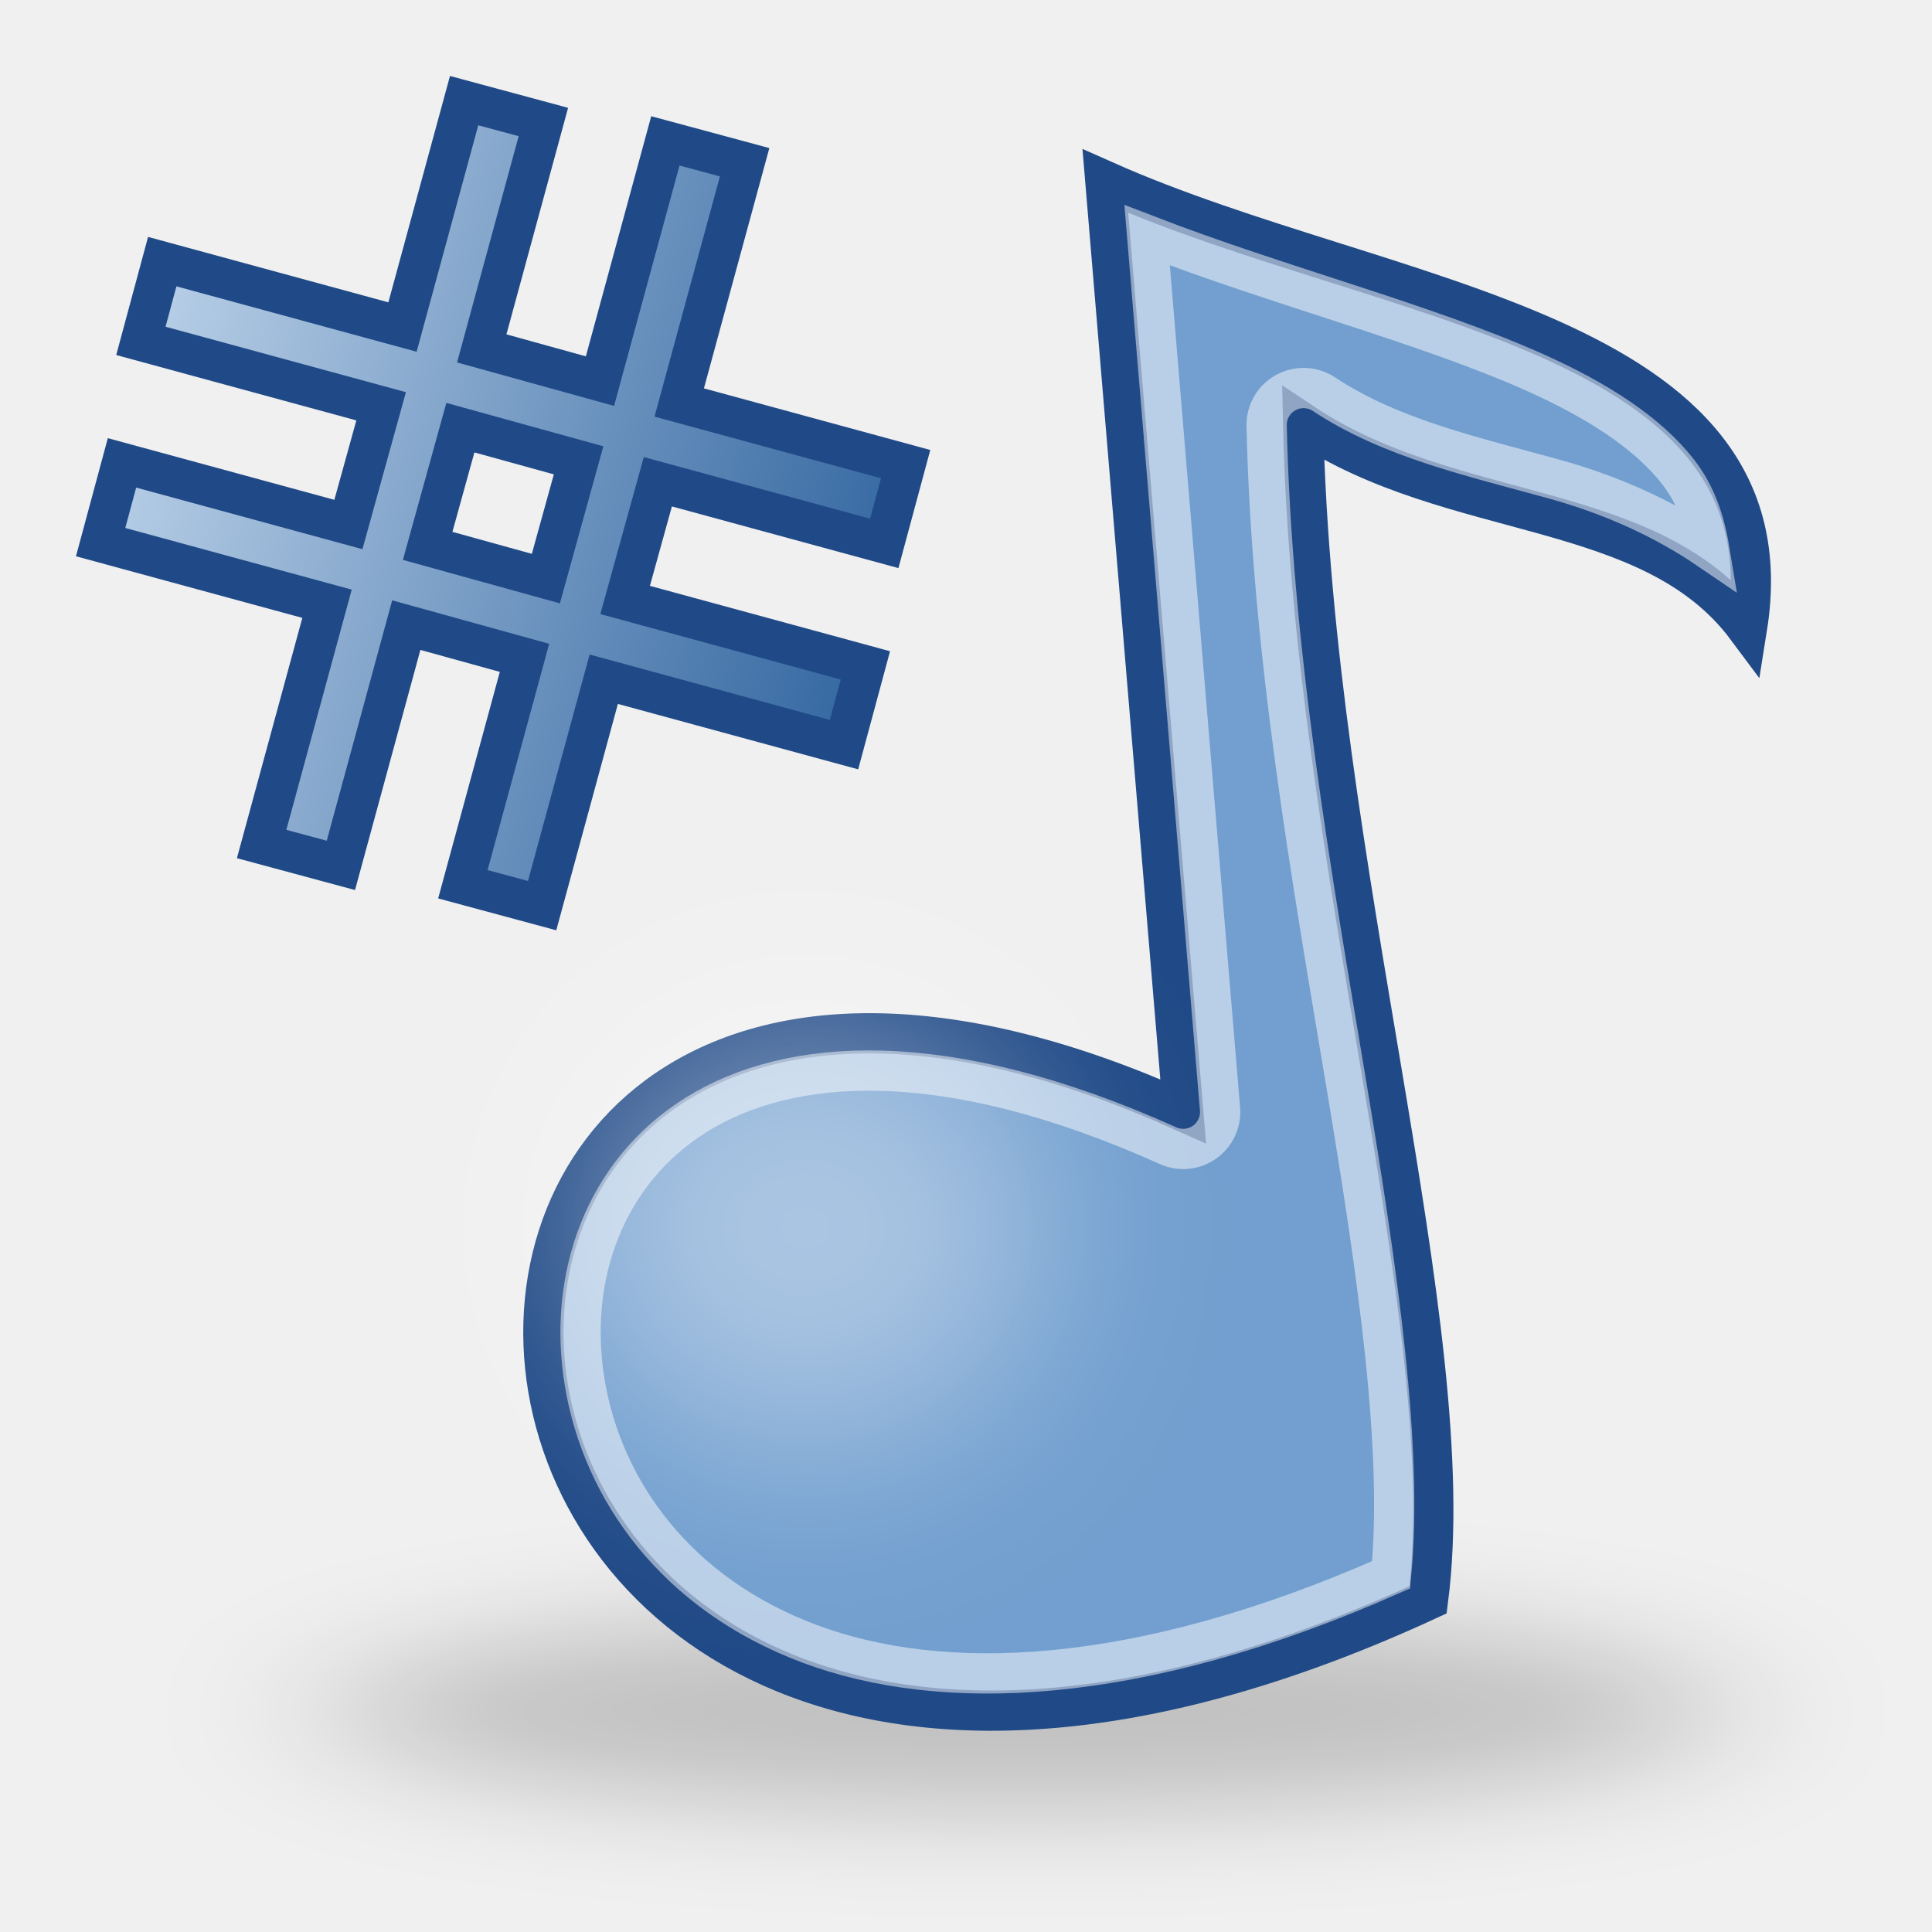
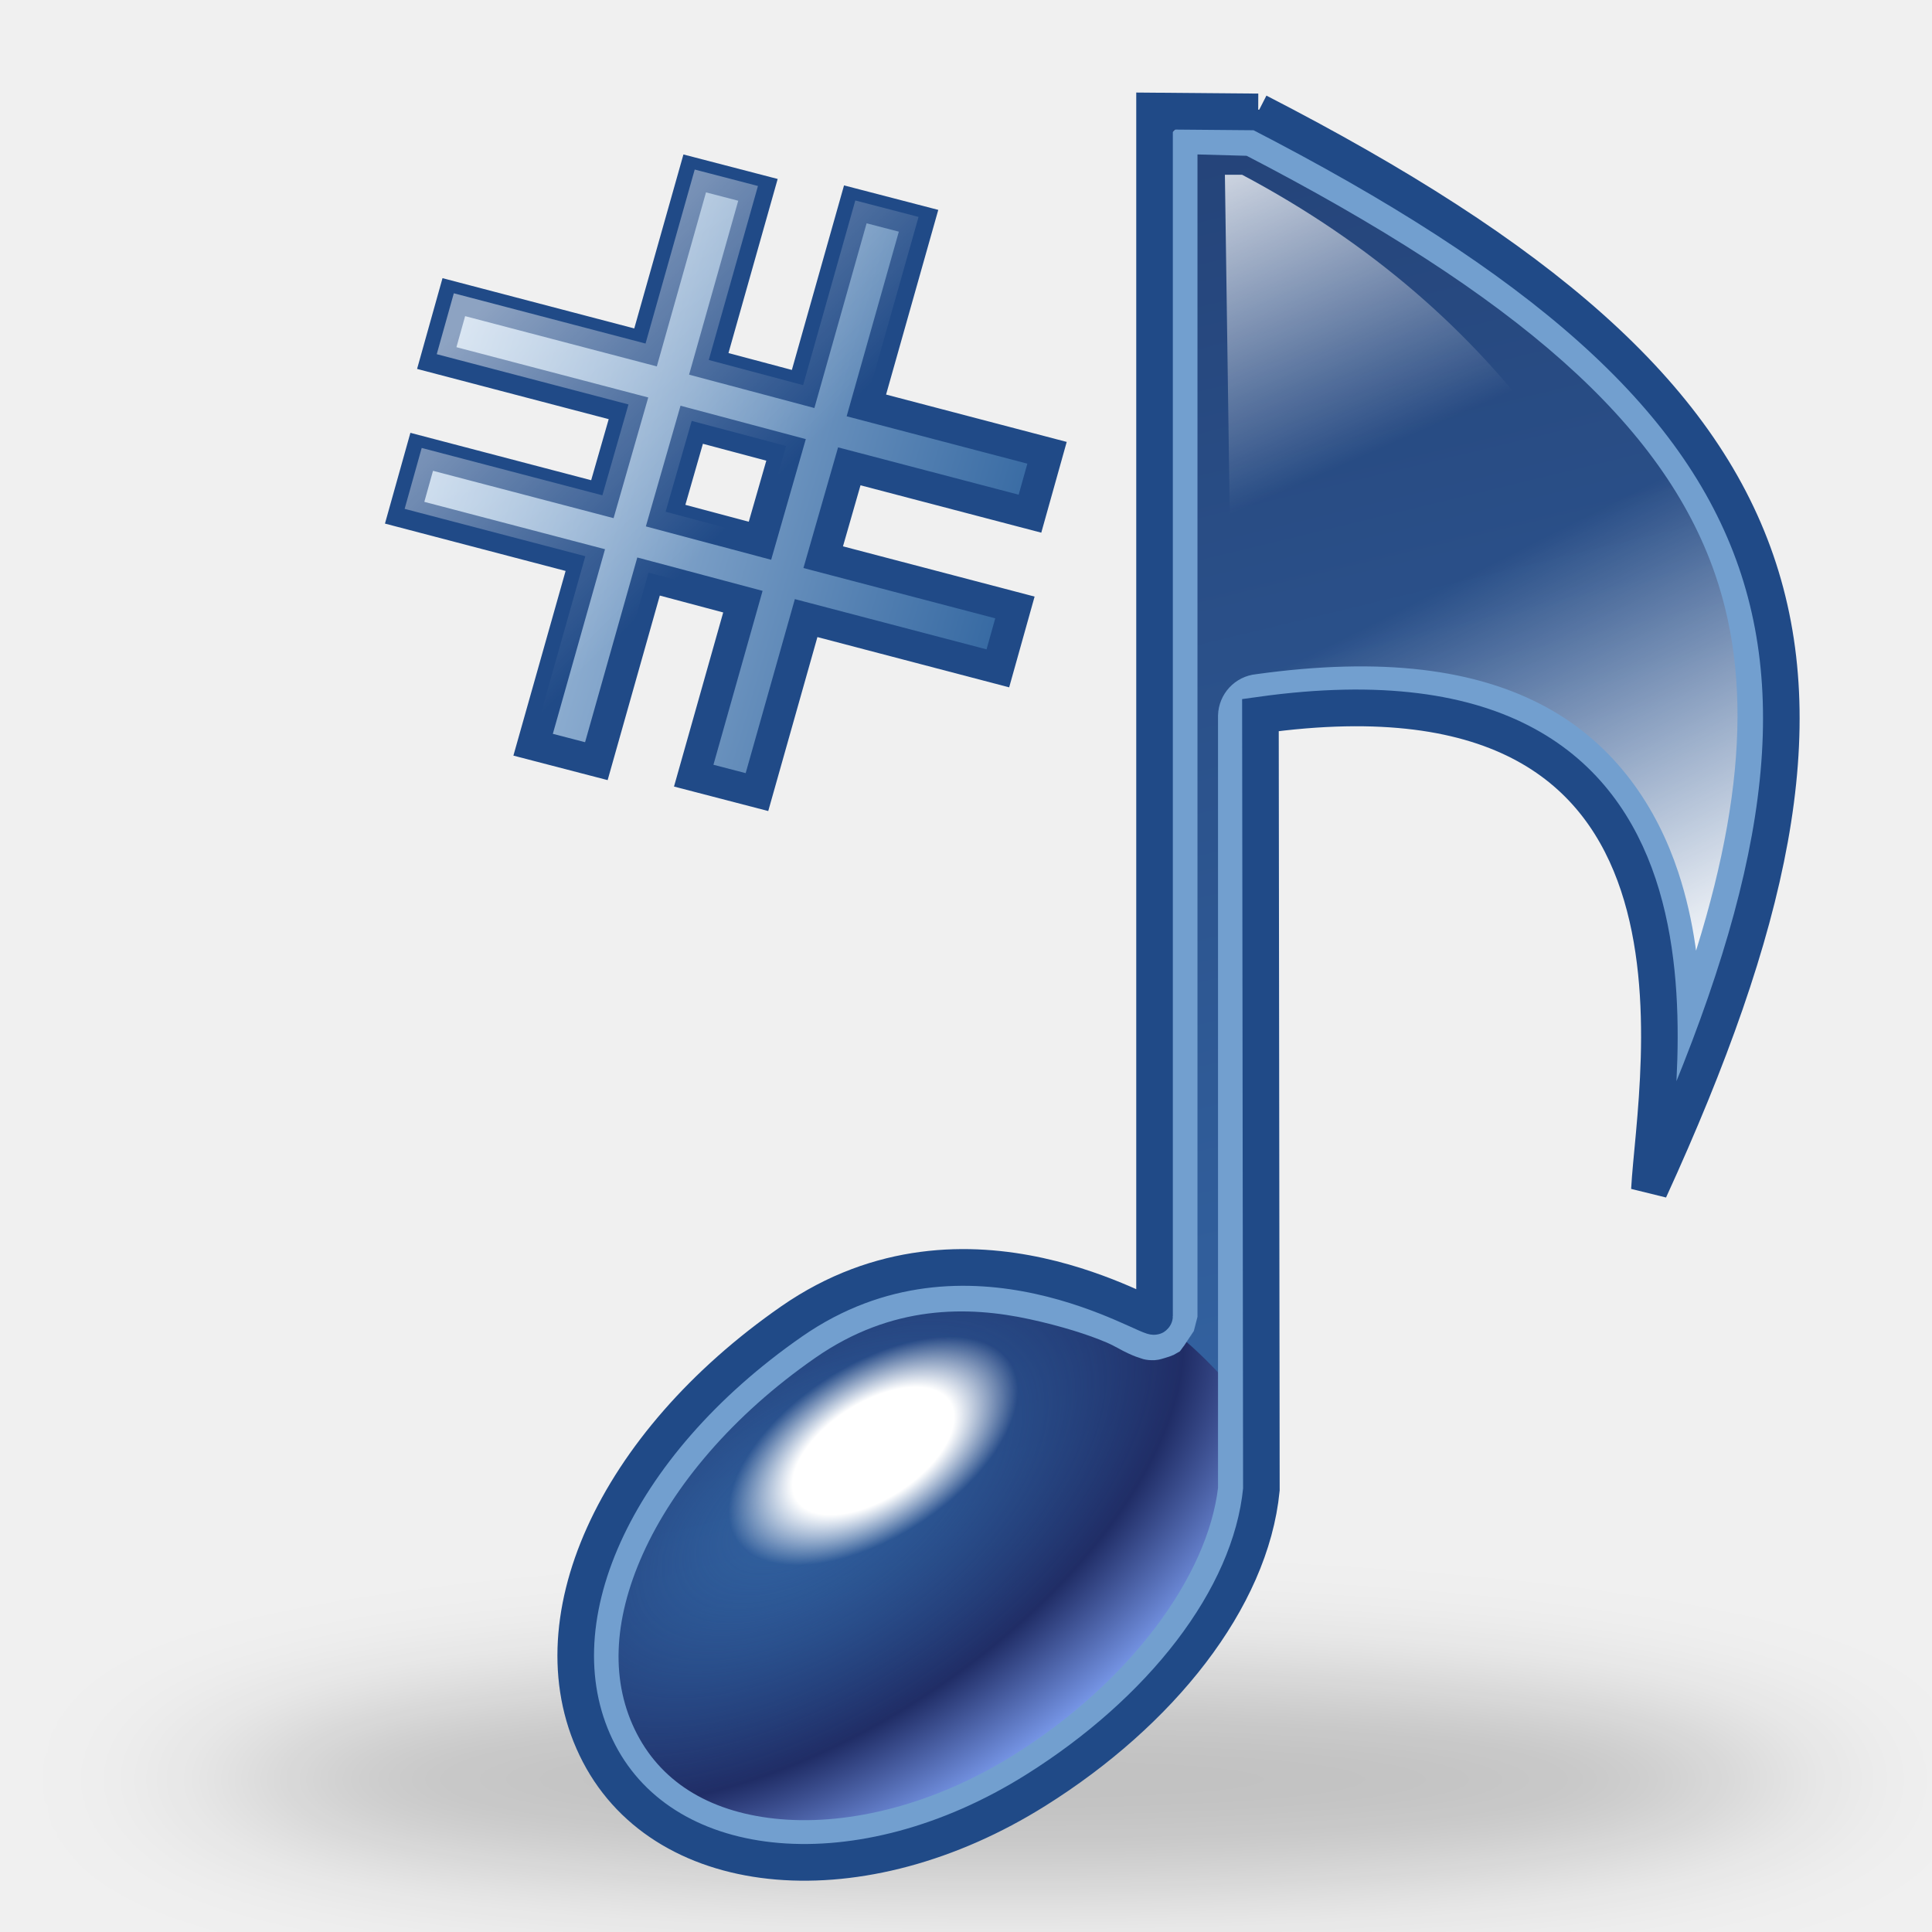
- <svg xmlns="http://www.w3.org/2000/svg" xmlns:xlink="http://www.w3.org/1999/xlink" width="48" height="48" id="svg2" version="1.0">
+ <svg xmlns="http://www.w3.org/2000/svg" xmlns:xlink="http://www.w3.org/1999/xlink" width="128" height="128" id="svg2" version="1.0">
  <defs id="defs4">
    <linearGradient id="linearGradient6341">
      <stop style="stop-color:#204a87;stop-opacity:1;" offset="0" id="stop6343" />
      <stop style="stop-color:#204a87;stop-opacity:1;" offset="1" id="stop6345" />
    </linearGradient>
    <linearGradient id="linearGradient6335">
      <stop id="stop6337" offset="0" style="stop-color:#bcd2e9;stop-opacity:1;" />
      <stop id="stop6339" offset="1" style="stop-color:#3669a2;stop-opacity:1;" />
    </linearGradient>
    <linearGradient id="linearGradient6321">
      <stop id="stop6323" offset="0" style="stop-color:#729fcf;stop-opacity:1;" />
      <stop id="stop6325" offset="1" style="stop-color:#729fcf;stop-opacity:0;" />
    </linearGradient>
    <linearGradient xlink:href="#linearGradient6321" id="linearGradient6319" x1="2" y1="14.5" x2="23" y2="14.5" gradientUnits="userSpaceOnUse" />
    <linearGradient xlink:href="#linearGradient6335" id="linearGradient6333" x1="3.061" y1="9.683" x2="22.293" y2="15.075" gradientUnits="userSpaceOnUse" spreadMethod="pad" />
    <linearGradient xlink:href="#linearGradient6341" id="linearGradient6347" x1="2" y1="14.5" x2="23" y2="14.5" gradientUnits="userSpaceOnUse" />
-     <filter id="filter6355" x="-0.441" width="1.883" y="-0.524" height="2.048">
-       <feGaussianBlur stdDeviation="1.529" id="feGaussianBlur6357" />
-     </filter>
-     <filter id="filter6361" x="-0.149" width="1.298" y="-0.613" height="2.225">
+     <filter id="filter6361" x="-0.149" width="1.298" y="-0.613" height="2.225" color-interpolation-filters="sRGB">
      <feGaussianBlur stdDeviation="1.918" id="feGaussianBlur6363" />
    </filter>
    <linearGradient xlink:href="#linearGradient6335" id="linearGradient6366" gradientUnits="userSpaceOnUse" spreadMethod="pad" x1="3.061" y1="9.683" x2="22.293" y2="15.075" gradientTransform="translate(-4.9038086e-7,-2.000001)" />
    <linearGradient xlink:href="#linearGradient6341" id="linearGradient6368" gradientUnits="userSpaceOnUse" x1="2" y1="14.5" x2="23" y2="14.5" gradientTransform="translate(-4.9038086e-7,-2.000001)" />
-     <filter id="filter6376" x="-0.24" width="1.48" y="-0.24" height="1.48">
+     <filter id="filter6376" x="-0.24" width="1.48" y="-0.24" height="1.48" color-interpolation-filters="sRGB">
      <feGaussianBlur stdDeviation="2.1" id="feGaussianBlur6378" />
    </filter>
+     <radialGradient xlink:href="#radialGradient26169" id="radialGradient26833" gradientUnits="userSpaceOnUse" gradientTransform="matrix(0.8159038,-0.5809782,0.3660159,0.4740637,-4.031154,76.55963)" cx="83.698" cy="53.111" fx="83.698" fy="53.111" r="4.351" />
+     <radialGradient gradientUnits="userSpaceOnUse" id="radialGradient26169" r="136.004" cy="-31" cx="52">
+       <stop offset="0" style="stop-color:#ffffff;stop-opacity:1;" id="stop26171" />
+       <stop offset="0" style="stop-color:#3663b6;stop-opacity:1;" id="stop26173" />
+       <stop offset="1" style="stop-color:#ffffff;stop-opacity:0" id="stop26175" />
+     </radialGradient>
+     <radialGradient xlink:href="#radialGradient26169" id="radialGradient26831" gradientUnits="userSpaceOnUse" gradientTransform="matrix(0.8159038,-0.5809782,0.3660159,0.4740637,-4.031154,76.55963)" cx="83.698" cy="53.111" fx="83.698" fy="53.111" r="4.351" />
+     <radialGradient gradientUnits="userSpaceOnUse" id="radialGradient3048" r="136.004" cy="-31" cx="52">
+       <stop offset="0" style="stop-color:#ffffff;stop-opacity:1;" id="stop3050" />
+       <stop offset="0" style="stop-color:#3663b6;stop-opacity:1;" id="stop3052" />
+       <stop offset="1" style="stop-color:#ffffff;stop-opacity:0" id="stop3054" />
+     </radialGradient>
+     <radialGradient cx="52" cy="-31" r="136.004" id="radialGradient26179" gradientUnits="userSpaceOnUse">
+       <stop id="stop26181" style="stop-color:#204a87;stop-opacity:0" offset="0" />
+       <stop id="stop26183" style="stop-color:#202d66;stop-opacity:1" offset="0.648" />
+       <stop id="stop26185" style="stop-color:#87aaff;stop-opacity:1" offset="1" />
+     </radialGradient>
+     <linearGradient id="linearGradient26209-5">
+       <stop style="stop-color:#ffffff;stop-opacity:1;" offset="0" id="stop26211-0" />
+       <stop style="stop-color:#ffffff;stop-opacity:0;" offset="1" id="stop26213-0" />
+     </linearGradient>
+     <radialGradient r="12.469" fy="176.5" fx="192.969" cy="176.5" cx="192.969" gradientTransform="matrix(0.786217,-0.04367762,0.02938633,0.5289672,36.06675,91.56571)" gradientUnits="userSpaceOnUse" id="radialGradient26903" xlink:href="#radialGradient25829" />
+     <radialGradient gradientUnits="userSpaceOnUse" id="radialGradient25829" r="136.004" cy="-31" cx="52">
+       <stop offset="0" style="stop-color:#ffffff;stop-opacity:1;" id="stop25831" />
+       <stop offset="0.557" style="stop-color:#ffffff;stop-opacity:1;" id="stop25833" />
+       <stop offset="1" style="stop-color:#ffffff;stop-opacity:0;" id="stop25835" />
+     </radialGradient>
+     <linearGradient xlink:href="#linearGradient25869-3" id="linearGradient26827-0" gradientUnits="userSpaceOnUse" x1="92.118" y1="32.331" x2="97.352" y2="54.043" gradientTransform="matrix(1.334605,0,0,1.334605,-31.9148,-19.48015)" />
+     <linearGradient id="linearGradient25869-3">
+       <stop style="stop-color:#203a6d;stop-opacity:1" offset="0" id="stop25871-4" />
+       <stop style="stop-color:#3465a4;stop-opacity:1" offset="1" id="stop25873-6" />
+     </linearGradient>
+     <radialGradient xlink:href="#radialGradient26169-6" id="radialGradient26833-3" gradientUnits="userSpaceOnUse" gradientTransform="matrix(0.8159038,-0.5809782,0.3660159,0.4740637,-4.031154,76.55963)" cx="83.698" cy="53.111" fx="83.698" fy="53.111" r="4.351" />
+     <radialGradient gradientUnits="userSpaceOnUse" id="radialGradient26169-6" r="136.004" cy="-31" cx="52">
+       <stop offset="0" style="stop-color:#ffffff;stop-opacity:1;" id="stop26171-3" />
+       <stop offset="0" style="stop-color:#3663b6;stop-opacity:1;" id="stop26173-3" />
+       <stop offset="1" style="stop-color:#ffffff;stop-opacity:0" id="stop26175-4" />
+     </radialGradient>
+     <radialGradient xlink:href="#radialGradient26169-6" id="radialGradient26831-4" gradientUnits="userSpaceOnUse" gradientTransform="matrix(0.8159038,-0.5809782,0.3660159,0.4740637,-4.031154,76.55963)" cx="83.698" cy="53.111" fx="83.698" fy="53.111" r="4.351" />
+     <radialGradient gradientUnits="userSpaceOnUse" id="radialGradient3121" r="136.004" cy="-31" cx="52">
+       <stop offset="0" style="stop-color:#ffffff;stop-opacity:1;" id="stop3123" />
+       <stop offset="0" style="stop-color:#3663b6;stop-opacity:1;" id="stop3125" />
+       <stop offset="1" style="stop-color:#ffffff;stop-opacity:0" id="stop3127" />
+     </radialGradient>
+     <radialGradient xlink:href="#radialGradient26179-9" id="radialGradient26829-3" gradientUnits="userSpaceOnUse" gradientTransform="matrix(1.582584,-1.082587,0.5973193,0.8053195,-68.44342,106.5404)" cx="84.235" cy="51.627" fx="84.235" fy="51.627" r="4.351" />
+     <radialGradient cx="52" cy="-31" r="136.004" id="radialGradient26179-9" gradientUnits="userSpaceOnUse">
+       <stop id="stop26181-7" style="stop-color:#204a87;stop-opacity:0" offset="0" />
+       <stop id="stop26183-2" style="stop-color:#202d66;stop-opacity:1" offset="0.648" />
+       <stop id="stop26185-5" style="stop-color:#87aaff;stop-opacity:1" offset="1" />
+     </radialGradient>
+     <linearGradient xlink:href="#linearGradient26209-9" id="linearGradient26835-8" gradientUnits="userSpaceOnUse" x1="101.964" y1="47.226" x2="99.321" y2="41.96" gradientTransform="matrix(1.334605,0,0,1.334605,-31.9148,-19.48015)" />
+     <linearGradient id="linearGradient26209-9">
+       <stop style="stop-color:#ffffff;stop-opacity:1;" offset="0" id="stop26211-02" />
+       <stop style="stop-color:#ffffff;stop-opacity:0;" offset="1" id="stop26213-4" />
+     </linearGradient>
+     <linearGradient xlink:href="#linearGradient26209-5-6" id="linearGradient26837-7" gradientUnits="userSpaceOnUse" gradientTransform="matrix(1.334605,0,0,1.334605,-31.9148,-9.028608)" x1="94.927" y1="28.336" x2="96.994" y2="33.071" />
+     <linearGradient id="linearGradient26209-5-6">
+       <stop style="stop-color:#ffffff;stop-opacity:1;" offset="0" id="stop26211-0-5" />
+       <stop style="stop-color:#ffffff;stop-opacity:0;" offset="1" id="stop26213-0-7" />
+     </linearGradient>
+     <radialGradient r="12.469" fy="176.5" fx="192.969" cy="176.5" cx="192.969" gradientTransform="matrix(0.786217,-0.04367762,0.02938633,0.5289672,36.06675,91.56571)" gradientUnits="userSpaceOnUse" id="radialGradient26903-1" xlink:href="#radialGradient25829-3" />
+     <radialGradient gradientUnits="userSpaceOnUse" id="radialGradient25829-3" r="136.004" cy="-31" cx="52">
+       <stop offset="0" style="stop-color:#ffffff;stop-opacity:1;" id="stop25831-3" />
+       <stop offset="0.557" style="stop-color:#ffffff;stop-opacity:1;" id="stop25833-3" />
+       <stop offset="1" style="stop-color:#ffffff;stop-opacity:0;" id="stop25835-8" />
+     </radialGradient>
+     <radialGradient r="12.469" fy="176.5" fx="192.969" cy="176.5" cx="192.969" gradientTransform="matrix(0.786217,-0.04367762,0.02938633,0.5289672,36.06675,91.56571)" gradientUnits="userSpaceOnUse" id="radialGradient3159" xlink:href="#radialGradient25829-3" />
+     <linearGradient xlink:href="#linearGradient26209-5" id="linearGradient3810" gradientUnits="userSpaceOnUse" gradientTransform="matrix(2.04946,0,0,2.04946,19.15108,-74.48968)" spreadMethod="pad" x1="3.875" y1="10" x2="11.44" y2="17.266" />
+     <linearGradient xlink:href="#linearGradient6335" id="linearGradient3814" gradientUnits="userSpaceOnUse" gradientTransform="matrix(2.04946,0,0,2.04946,19.15108,-74.23349)" spreadMethod="pad" x1="3.061" y1="9.683" x2="22.293" y2="15.075" />
+     <linearGradient xlink:href="#linearGradient6341" id="linearGradient3816" gradientUnits="userSpaceOnUse" gradientTransform="matrix(2.04946,0,0,2.04946,19.15108,-74.23349)" x1="2" y1="14.5" x2="23" y2="14.5" />
+     <linearGradient xlink:href="#linearGradient6335" id="linearGradient3822" gradientUnits="userSpaceOnUse" gradientTransform="matrix(2.04946,0,0,2.04946,19.15108,-74.23349)" spreadMethod="pad" x1="3.061" y1="9.683" x2="22.293" y2="15.075" />
+     <linearGradient xlink:href="#linearGradient6341" id="linearGradient3824" gradientUnits="userSpaceOnUse" gradientTransform="matrix(2.04946,0,0,2.04946,19.15108,-74.23349)" x1="2" y1="14.5" x2="23" y2="14.5" />
+     <linearGradient xlink:href="#linearGradient26209-5" id="linearGradient3826" gradientUnits="userSpaceOnUse" gradientTransform="matrix(2.04946,0,0,2.04946,19.15108,-74.48968)" spreadMethod="pad" x1="3.875" y1="10" x2="11.44" y2="17.266" />
  </defs>
-   <g id="layer2" style="display:inline" />
-   <g id="layer3" style="display:none">
-     <path id="path6374" d="M 11.531,2.5 L 10,8.125 L 4.031,6.5 L 3.5,8.469 L 9.469,10.094 L 8.656,13.031 L 3.031,11.5 L 2.5,13.469 L 8.125,15 L 6.5,20.969 L 8.469,21.5 L 10.094,15.531 L 13.031,16.344 L 11.5,21.969 L 13.469,22.5 L 15,16.875 L 20.969,18.5 L 21.5,16.531 L 15.531,14.906 L 16.344,11.969 L 21.969,13.5 L 22.5,11.531 L 16.875,10 L 18.5,4.031 L 16.531,3.5 L 14.906,9.469 L 11.969,8.656 L 13.5,3.031 L 11.531,2.5 z M 11.438,10.625 L 14.375,11.437 L 13.562,14.375 L 10.625,13.562 L 11.438,10.625 z" style="opacity:0.5;fill:url(#linearGradient6366);fill-opacity:1;fill-rule:evenodd;stroke:url(#linearGradient6368);stroke-width:1px;stroke-linecap:butt;stroke-linejoin:miter;marker:none;marker-start:none;marker-mid:none;marker-end:none;stroke-miterlimit:4;stroke-dasharray:none;stroke-dashoffset:0;stroke-opacity:1;visibility:visible;display:inline;overflow:visible;filter:url(#filter6376);enable-background:accumulate" />
+   <g id="layer2" style="display:inline" transform="translate(0,80)" />
+   <g id="layer3" style="display:none" transform="translate(0,80)">
+     <path id="path6374" d="m 11.531,2.5 -1.531,5.625 -5.969,-1.625 -0.531,1.969 5.969,1.625 -0.812,2.938 -5.625,-1.531 -0.531,1.969 5.625,1.531 -1.625,5.969 1.969,0.531 1.625,-5.969 2.938,0.812 -1.531,5.625 1.969,0.531 1.531,-5.625 5.969,1.625 0.531,-1.969 -5.969,-1.625 0.812,-2.938 5.625,1.531 0.531,-1.969 -5.625,-1.531 1.625,-5.969 -1.969,-0.531 -1.625,5.969 -2.938,-0.812 1.531,-5.625 -1.969,-0.531 z m -0.094,8.125 2.938,0.812 -0.812,2.938 -2.938,-0.812 0.812,-2.938 z" style="opacity:0.5;fill:url(#linearGradient6366);fill-opacity:1;fill-rule:evenodd;stroke:url(#linearGradient6368);stroke-width:1px;stroke-linecap:butt;stroke-linejoin:miter;stroke-miterlimit:4;stroke-opacity:1;stroke-dasharray:none;stroke-dashoffset:0;marker:none;visibility:visible;display:inline;overflow:visible;filter:url(#filter6376);enable-background:accumulate" />
  </g>
-   <g id="layer1" style="display:inline">
-     <path style="opacity:0.2;fill:#000000;fill-opacity:1;fill-rule:evenodd;stroke:none;stroke-width:1px;stroke-linecap:butt;stroke-linejoin:miter;marker:none;marker-start:none;marker-mid:none;marker-end:none;stroke-miterlimit:4;stroke-dasharray:none;stroke-dashoffset:0;stroke-opacity:1;visibility:visible;display:inline;overflow:visible;filter:url(#filter6361);enable-background:accumulate" id="path6359" d="M 34.737,41.68 A 15.424,3.757 0 1 1 3.889,41.68 A 15.424,3.757 0 1 1 34.737,41.68 z" transform="matrix(1.134613,0,0,0.6655124,3.587391,14.76129)" />
-     <path style="opacity:1;fill:#729fcf;fill-opacity:1;fill-rule:evenodd;stroke:#204a87;stroke-width:1px;stroke-linecap:butt;stroke-linejoin:miter;marker:none;marker-start:none;marker-mid:none;marker-end:none;stroke-miterlimit:4;stroke-dasharray:none;stroke-dashoffset:0;stroke-opacity:1;visibility:visible;display:inline;overflow:visible;enable-background:accumulate" d="M 27.462,4.5 C 34.436,7.602 44.594,8.154 43.404,15.599 C 41.01,12.383 36.094,12.998 32.376,10.521 C 32.614,21.457 36.345,33.014 35.48,39.747 C 8.295,52.299 6.397,17.266 29.396,27.61 L 27.462,4.5 z" id="path5490" />
-     <path style="opacity:0.5;fill:none;fill-opacity:1;fill-rule:evenodd;stroke:#ffffff;stroke-width:1px;stroke-linecap:butt;stroke-linejoin:miter;marker:none;marker-start:none;marker-mid:none;marker-end:none;stroke-miterlimit:4;stroke-dasharray:none;stroke-dashoffset:0;stroke-opacity:1;visibility:visible;display:inline;overflow:visible;enable-background:accumulate" id="path5537" d="M 28.5,7.844 L 30.312,29.562 C 30.335,29.883 30.189,30.191 29.927,30.376 C 29.665,30.562 29.325,30.597 29.031,30.469 C 23.454,27.96 19.611,28.263 17.312,29.688 C 15.014,31.112 14.088,33.743 14.531,36.375 C 14.975,39.007 16.777,41.596 20.125,42.844 C 23.377,44.056 28.202,43.941 34.562,41.125 C 34.858,38.011 34.251,33.74 33.438,28.875 C 32.587,23.785 31.59,18.127 31.469,12.562 C 31.467,12.228 31.648,11.918 31.941,11.756 C 32.233,11.593 32.592,11.603 32.875,11.781 C 34.549,12.896 36.593,13.342 38.625,13.906 C 39.98,14.283 41.288,14.85 42.469,15.656 C 42.348,14.92 42.123,14.278 41.688,13.719 C 40.937,12.756 39.684,11.946 38.125,11.25 C 35.404,10.036 31.781,9.111 28.5,7.844 z" transform="translate(-4.9038086e-7,-2.000001)" />
-     <path style="opacity:0.4;fill:#ffffff;fill-opacity:1;fill-rule:evenodd;stroke:none;stroke-width:1px;stroke-linecap:butt;stroke-linejoin:miter;marker:none;marker-start:none;marker-mid:none;marker-end:none;stroke-miterlimit:4;stroke-dasharray:none;stroke-dashoffset:0;stroke-opacity:1;visibility:visible;display:inline;overflow:visible;filter:url(#filter6355);enable-background:accumulate" id="path6349" d="M 16.25,37.938 A 4.156,3.5 0 1 1 7.938,37.938 A 4.156,3.5 0 1 1 16.25,37.938 z" transform="matrix(1.443609,0,0,1.571429,2.541353,-29.11607)" />
-     <path style="fill:url(#linearGradient6366);fill-opacity:1;fill-rule:evenodd;stroke:url(#linearGradient6368);stroke-width:1px;stroke-linecap:butt;stroke-linejoin:miter;marker:none;marker-start:none;marker-mid:none;marker-end:none;stroke-miterlimit:4;stroke-dasharray:none;stroke-dashoffset:0;stroke-opacity:1;visibility:visible;display:inline;overflow:visible;enable-background:accumulate" d="M 11.531,2.5 L 10,8.125 L 4.031,6.5 L 3.5,8.469 L 9.469,10.094 L 8.656,13.031 L 3.031,11.5 L 2.5,13.469 L 8.125,15 L 6.5,20.969 L 8.469,21.5 L 10.094,15.531 L 13.031,16.344 L 11.5,21.969 L 13.469,22.5 L 15,16.875 L 20.969,18.5 L 21.5,16.531 L 15.531,14.906 L 16.344,11.969 L 21.969,13.5 L 22.5,11.531 L 16.875,10 L 18.5,4.031 L 16.531,3.5 L 14.906,9.469 L 11.969,8.656 L 13.5,3.031 L 11.531,2.5 z M 11.438,10.625 L 14.375,11.437 L 13.562,14.375 L 10.625,13.562 L 11.438,10.625 z" id="rect5504" />
+   <g id="layer1" style="display:inline" transform="translate(0,80)">
+     <path style="opacity:0.2;fill:#000000;fill-opacity:1;fill-rule:evenodd;stroke:none;stroke-width:1px;marker:none;visibility:visible;display:inline;overflow:visible;filter:url(#filter6361);enable-background:accumulate" id="path6359" d="m 34.737,41.68 a 15.424,3.757 0 1 1 -30.848,0 15.424,3.757 0 1 1 30.848,0 z" transform="matrix(3.380312,0,0,1.909518,1.241832,-41.70309)" />
+     <g transform="matrix(0.3342982,0,0,0.3342982,-70.29819,44.13034)" style="overflow:visible" id="g3015" />
+     <g id="g3818" transform="matrix(1.038345,0,0,1,1.60247,-3.5)">
+       <path id="rect5504" d="m 42.784,-65.011 -3.138,11.528 -12.233,-3.33 -1.089,4.035 12.233,3.33 -1.665,6.02 -11.528,-3.138 -1.089,4.035 11.528,3.138 -3.33,12.233 4.035,1.089 3.33,-12.233 6.02,1.665 -3.138,11.528 4.035,1.089 3.138,-11.528 12.233,3.33 1.089,-4.035 -12.233,-3.33 1.665,-6.02 11.528,3.138 1.089,-4.035 -11.528,-3.138 3.33,-12.233 -4.035,-1.089 -3.33,12.233 -6.02,-1.665 3.138,-11.528 -4.035,-1.089 z m -0.192,16.652 6.02,1.665 -1.665,6.02 -6.02,-1.665 1.665,-6.02 z" style="fill:url(#linearGradient3822);fill-opacity:1;fill-rule:evenodd;stroke:url(#linearGradient3824);stroke-width:2.049px;stroke-linecap:butt;stroke-linejoin:miter;stroke-miterlimit:4;stroke-opacity:1;stroke-dasharray:none;stroke-dashoffset:0;marker:none;visibility:visible;display:inline;overflow:visible;enable-background:accumulate" />
+       <path style="opacity:0.49;fill:url(#linearGradient3826);fill-opacity:1;fill-rule:evenodd;stroke:none;stroke-width:1px;marker:none;visibility:visible;display:inline;overflow:visible;enable-background:accumulate" d="m 42.784,-65.267 -3.138,11.528 -12.233,-3.33 -1.089,4.035 12.233,3.33 -1.665,6.02 -11.528,-3.138 -1.089,4.035 11.528,3.138 -3.33,12.233 4.035,1.089 3.33,-12.233 6.02,1.665 -3.138,11.528 4.035,1.089 3.138,-11.528 12.233,3.33 1.089,-4.035 -12.233,-3.33 1.665,-6.02 11.528,3.138 1.089,-4.035 -11.528,-3.138 3.33,-12.233 -4.035,-1.089 -3.33,12.233 -6.02,-1.665 3.138,-11.528 -4.035,-1.089 z m -0.192,16.652 6.02,1.665 -1.665,6.02 -6.02,-1.665 1.665,-6.02 z" id="path3808" />
+     </g>
+     <g transform="matrix(0.9270246,0,0,0.8927906,-213.5692,9.420412)" style="overflow:visible" id="g3086">
+       <g id="g2830-0" transform="matrix(4.218479,0,0,4.392655,-82.76416,-220.9084)" style="fill:#3465a4;stroke:#204a87;stroke-width:0.465;stroke-miterlimit:4;stroke-dasharray:none;overflow:visible">
+         <g id="g3682" transform="translate(-1.182335,0.5161151)" style="fill:#3465a4;stroke:#204a87;stroke-width:0.465;stroke-miterlimit:4;stroke-dasharray:none">
+           <path id="path2832-9" d="m 96.768,28.826 -1.795,0.023 0,20.357 c 0,0 -3.563,-1.527 -6.15,0.092 -2.944,1.844 -4.404,5.11 -3.261,7.297 1.143,2.187 4.456,2.464 7.401,0.62 2.101,-1.314 3.44,-3.355 3.623,-5.212 l 0.004,-12.874 c 8.186,-1.14 6.867,6.036 6.768,7.945 4.108,-8.949 2.955,-13.35 -6.59,-18.248 z" style="fill:url(#linearGradient26827-0);fill-opacity:1;stroke:none" />
+           <g id="g2830-0-9" transform="matrix(1.334605,0,0,1.334605,-37.04661,-24.2494)" style="fill:url(#radialGradient26833-3);fill-opacity:1;stroke:none;overflow:visible">
+             <g id="g3682-7" transform="translate(-1.182335,0.5161151)" style="fill:url(#radialGradient26831-4);fill-opacity:1;stroke:none">
+               <path id="path2832-9-8-1" d="m 95.464,54.558 c -2.241,1.555 -3.386,3.618 -2.528,5.256 0.858,1.638 3.37,1.972 5.576,0.588 1.574,-0.986 3.576,-3.482 2.978,-4.448 -1.877,-2.666 -4.218,-2.37 -6.026,-1.397 z" style="fill:url(#radialGradient26829-3);fill-opacity:1;stroke:none;overflow:visible" />
+             </g>
+           </g>
+           <path id="path2832-9-8-8" d="m 96.729,28.864 -1.755,-0.015 1.795,10.205 c 8.186,-1.14 6.689,6.112 6.59,8.021 4.108,-8.949 2.916,-13.312 -6.63,-18.21 z" style="fill:url(#linearGradient26835-8);fill-opacity:1;stroke:none;overflow:visible" />
+           <path xlink:href="#path2832-9-8" style="fill:none;stroke:#729fcf;stroke-width:0.465;stroke-linejoin:miter;stroke-miterlimit:80;stroke-dasharray:none;overflow:visible" id="path25859" d="m 95.469,29.344 0,19.875 c 0,0.001 -0.062,0.187 -0.062,0.188 -3.85e-4,8.5e-4 -0.155,0.218 -0.156,0.219 -3.83e-4,2.91e-4 -0.062,0.031 -0.062,0.031 -4.78e-4,2.25e-4 -0.07,0.025 -0.094,0.031 -0.047,0.013 -0.095,0.03 -0.125,0.031 -0.12,0.005 -0.153,-0.021 -0.188,-0.031 -0.069,-0.021 -0.105,-0.04 -0.156,-0.062 -0.103,-0.045 -0.211,-0.118 -0.375,-0.188 -0.328,-0.14 -0.803,-0.289 -1.344,-0.406 -1.081,-0.235 -2.446,-0.259 -3.812,0.688 -1.435,0.994 -2.464,2.218 -3,3.406 -0.536,1.188 -0.585,2.31 -0.094,3.25 0.486,0.93 1.409,1.46 2.625,1.562 1.216,0.103 2.7,-0.253 4.094,-1.125 1.984,-1.241 3.372,-3.076 3.562,-4.688 l 0,-13.062 a 0.485,0.485 0 0 1 0.438,-0.469 c 2.114,-0.294 3.656,-0.081 4.781,0.531 1.125,0.612 1.782,1.62 2.125,2.656 0.266,0.804 0.359,1.615 0.375,2.406 1.126,-3.081 1.404,-5.528 0.688,-7.594 -0.906,-2.613 -3.435,-4.814 -8.094,-7.219 l -1.125,-0.031 z" />
+           <path id="path2832-9-8" d="m 96.729,28.864 -1.755,-0.015 0,20.357 c 0,0.144 -3.157,-1.981 -6.15,0.092 -2.992,2.073 -4.404,5.11 -3.261,7.297 1.143,2.187 4.456,2.464 7.401,0.62 2.101,-1.314 3.638,-3.222 3.82,-5.079 l -0.016,-13.083 c 8.186,-1.14 6.689,6.112 6.59,8.021 4.108,-8.949 2.916,-13.312 -6.63,-18.21 z" style="fill:none;stroke:#204a87;stroke-width:0.62;overflow:visible" />
+           <path style="fill:url(#linearGradient26837-7);fill-opacity:1;stroke:none;overflow:visible" d="m 96.166,29.925 0.115,8.026 c 1.835,0.029 4.76,0.829 5.765,2.025 1.581,0.294 0.733,0.448 2.127,0.167 -0.901,-4.24 -3.336,-7.9 -7.716,-10.218 l -0.292,0 z" id="path26255" />
+         </g>
+       </g>
+       <path style="color:#000000;fill:url(#radialGradient3159);fill-opacity:1;fill-rule:nonzero;stroke:none;stroke-width:2;marker:none;visibility:visible;display:inline;overflow:visible;enable-background:accumulate" id="path25817" d="m 204.63,176.5 c 0,4.569 -5.221,8.273 -11.661,8.273 -6.44,0 -11.661,-3.704 -11.661,-8.273 0,-4.569 5.221,-8.273 11.661,-8.273 6.358,0 11.544,3.613 11.659,8.123" transform="matrix(0.8527558,-0.8028301,0.9781496,0.4276721,-44.40877,86.95101)" />
+     </g>
  </g>
</svg>
